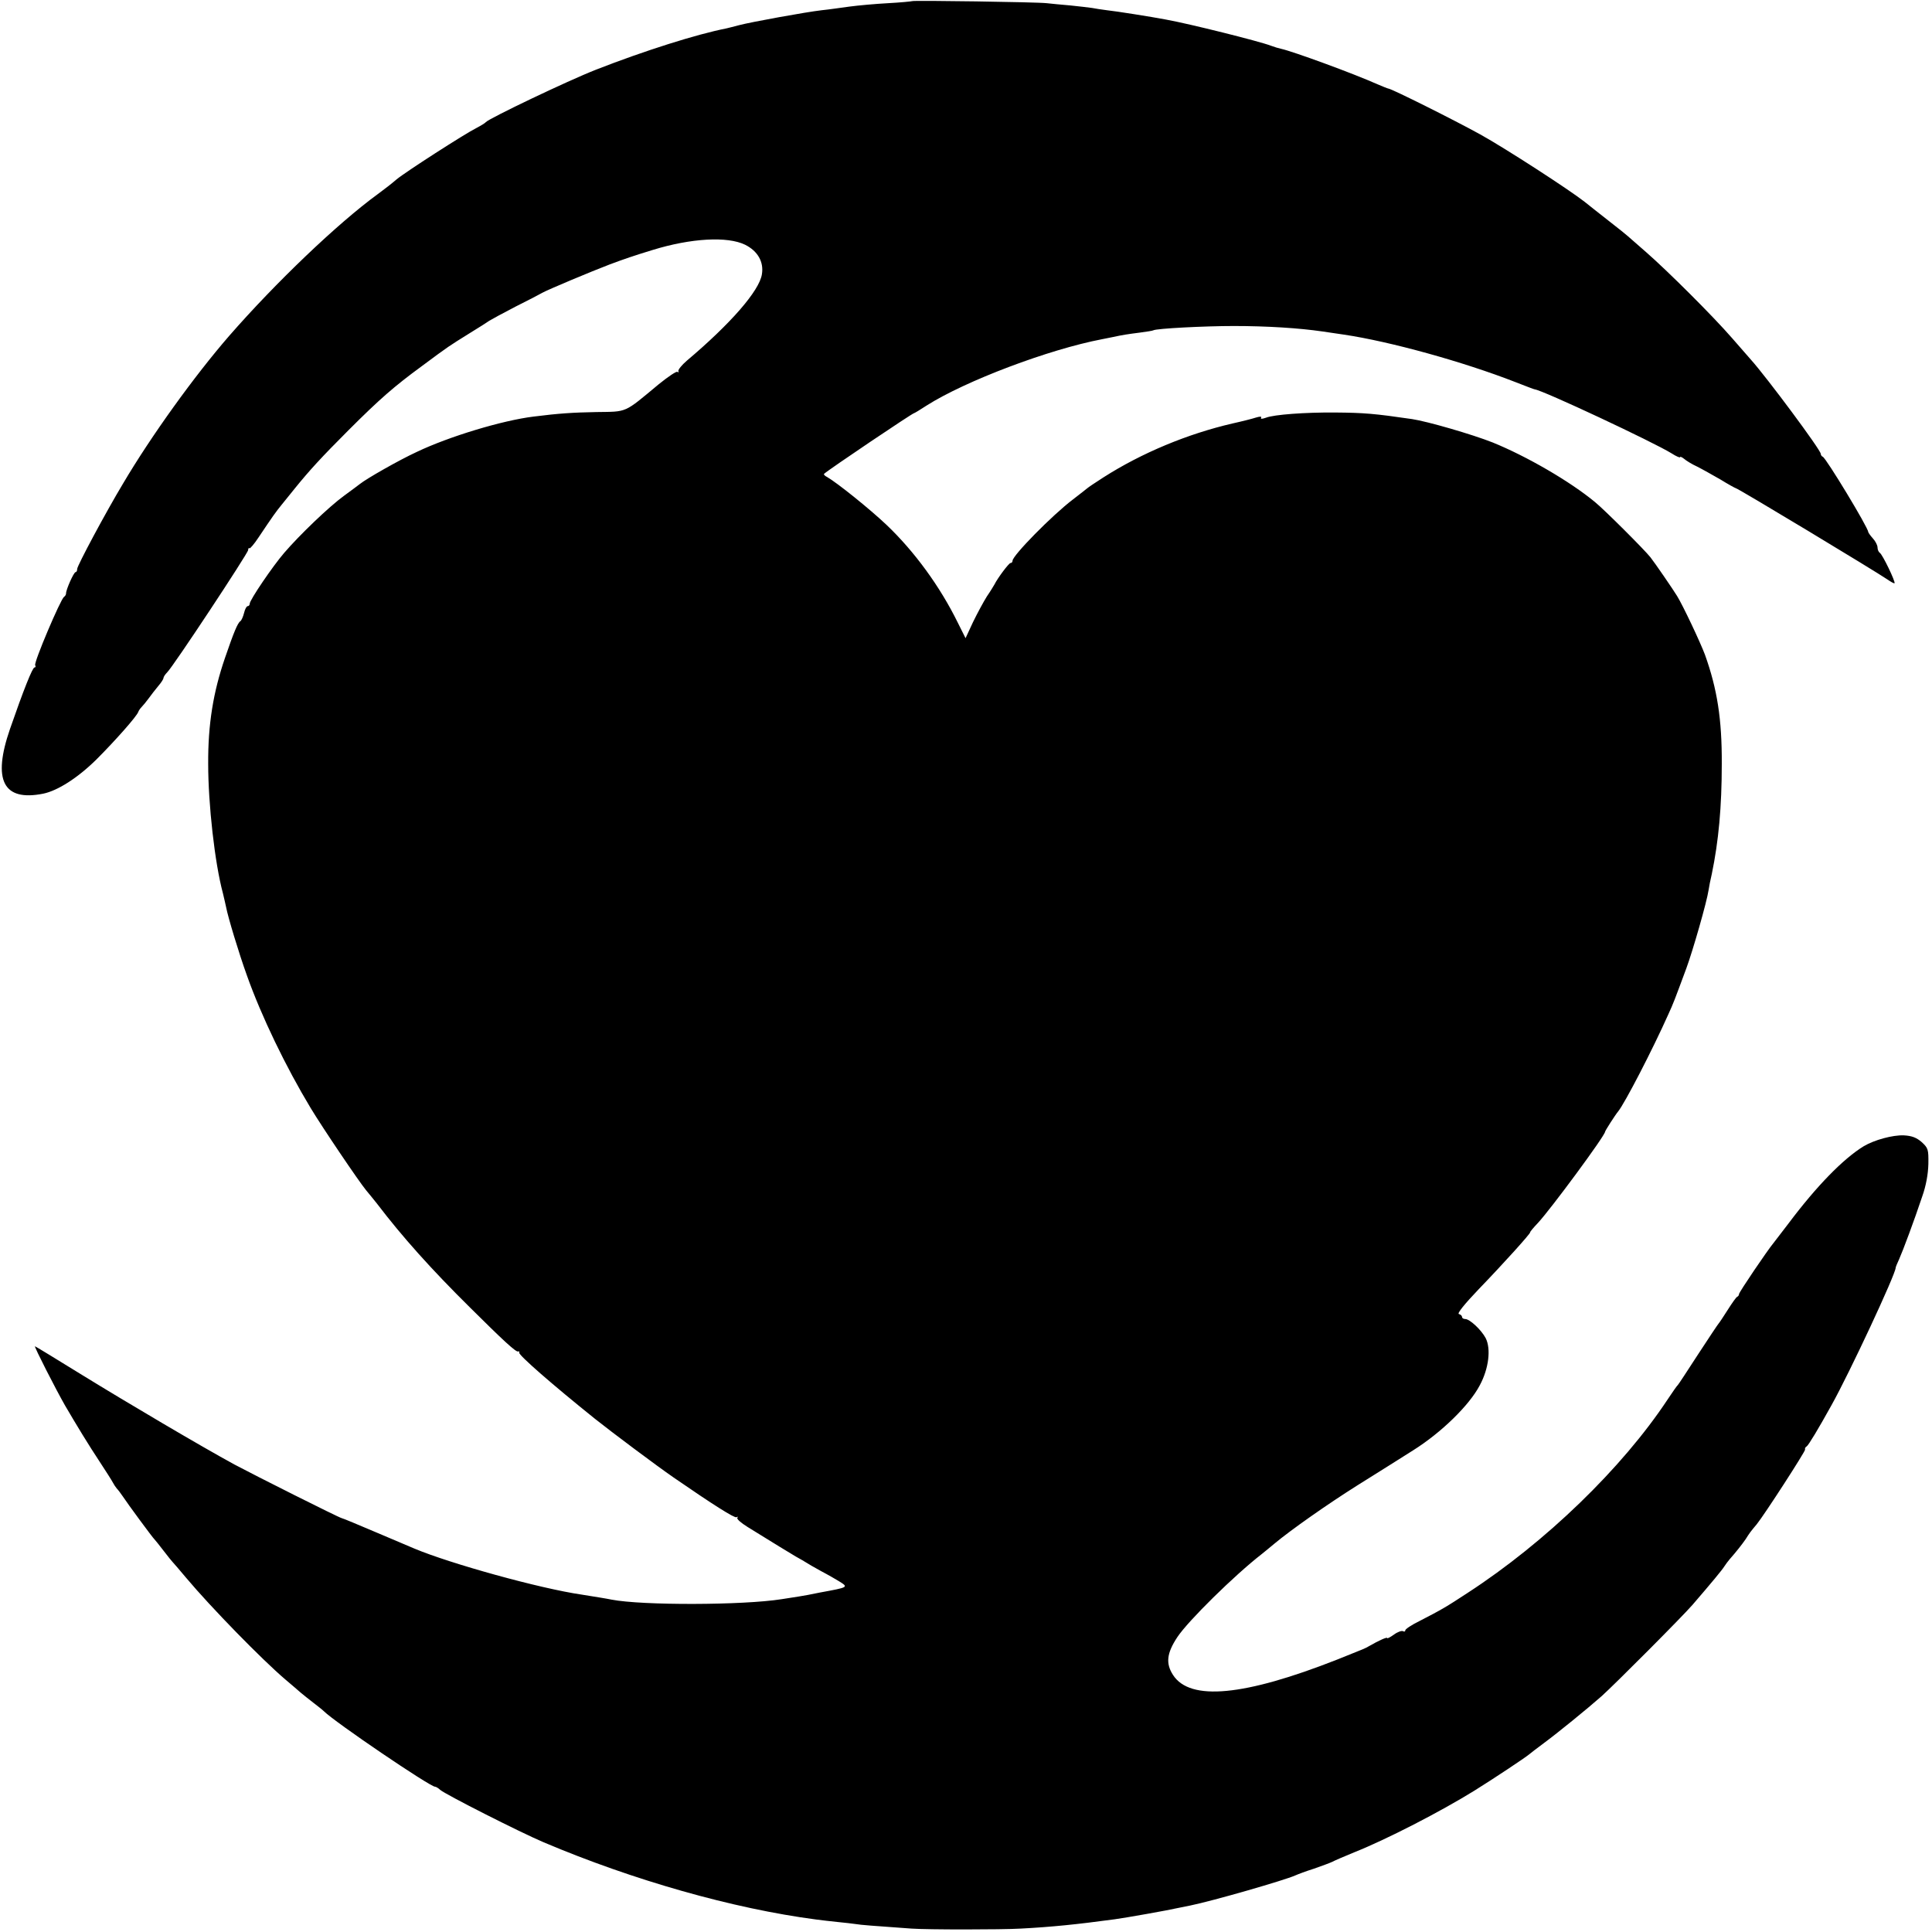
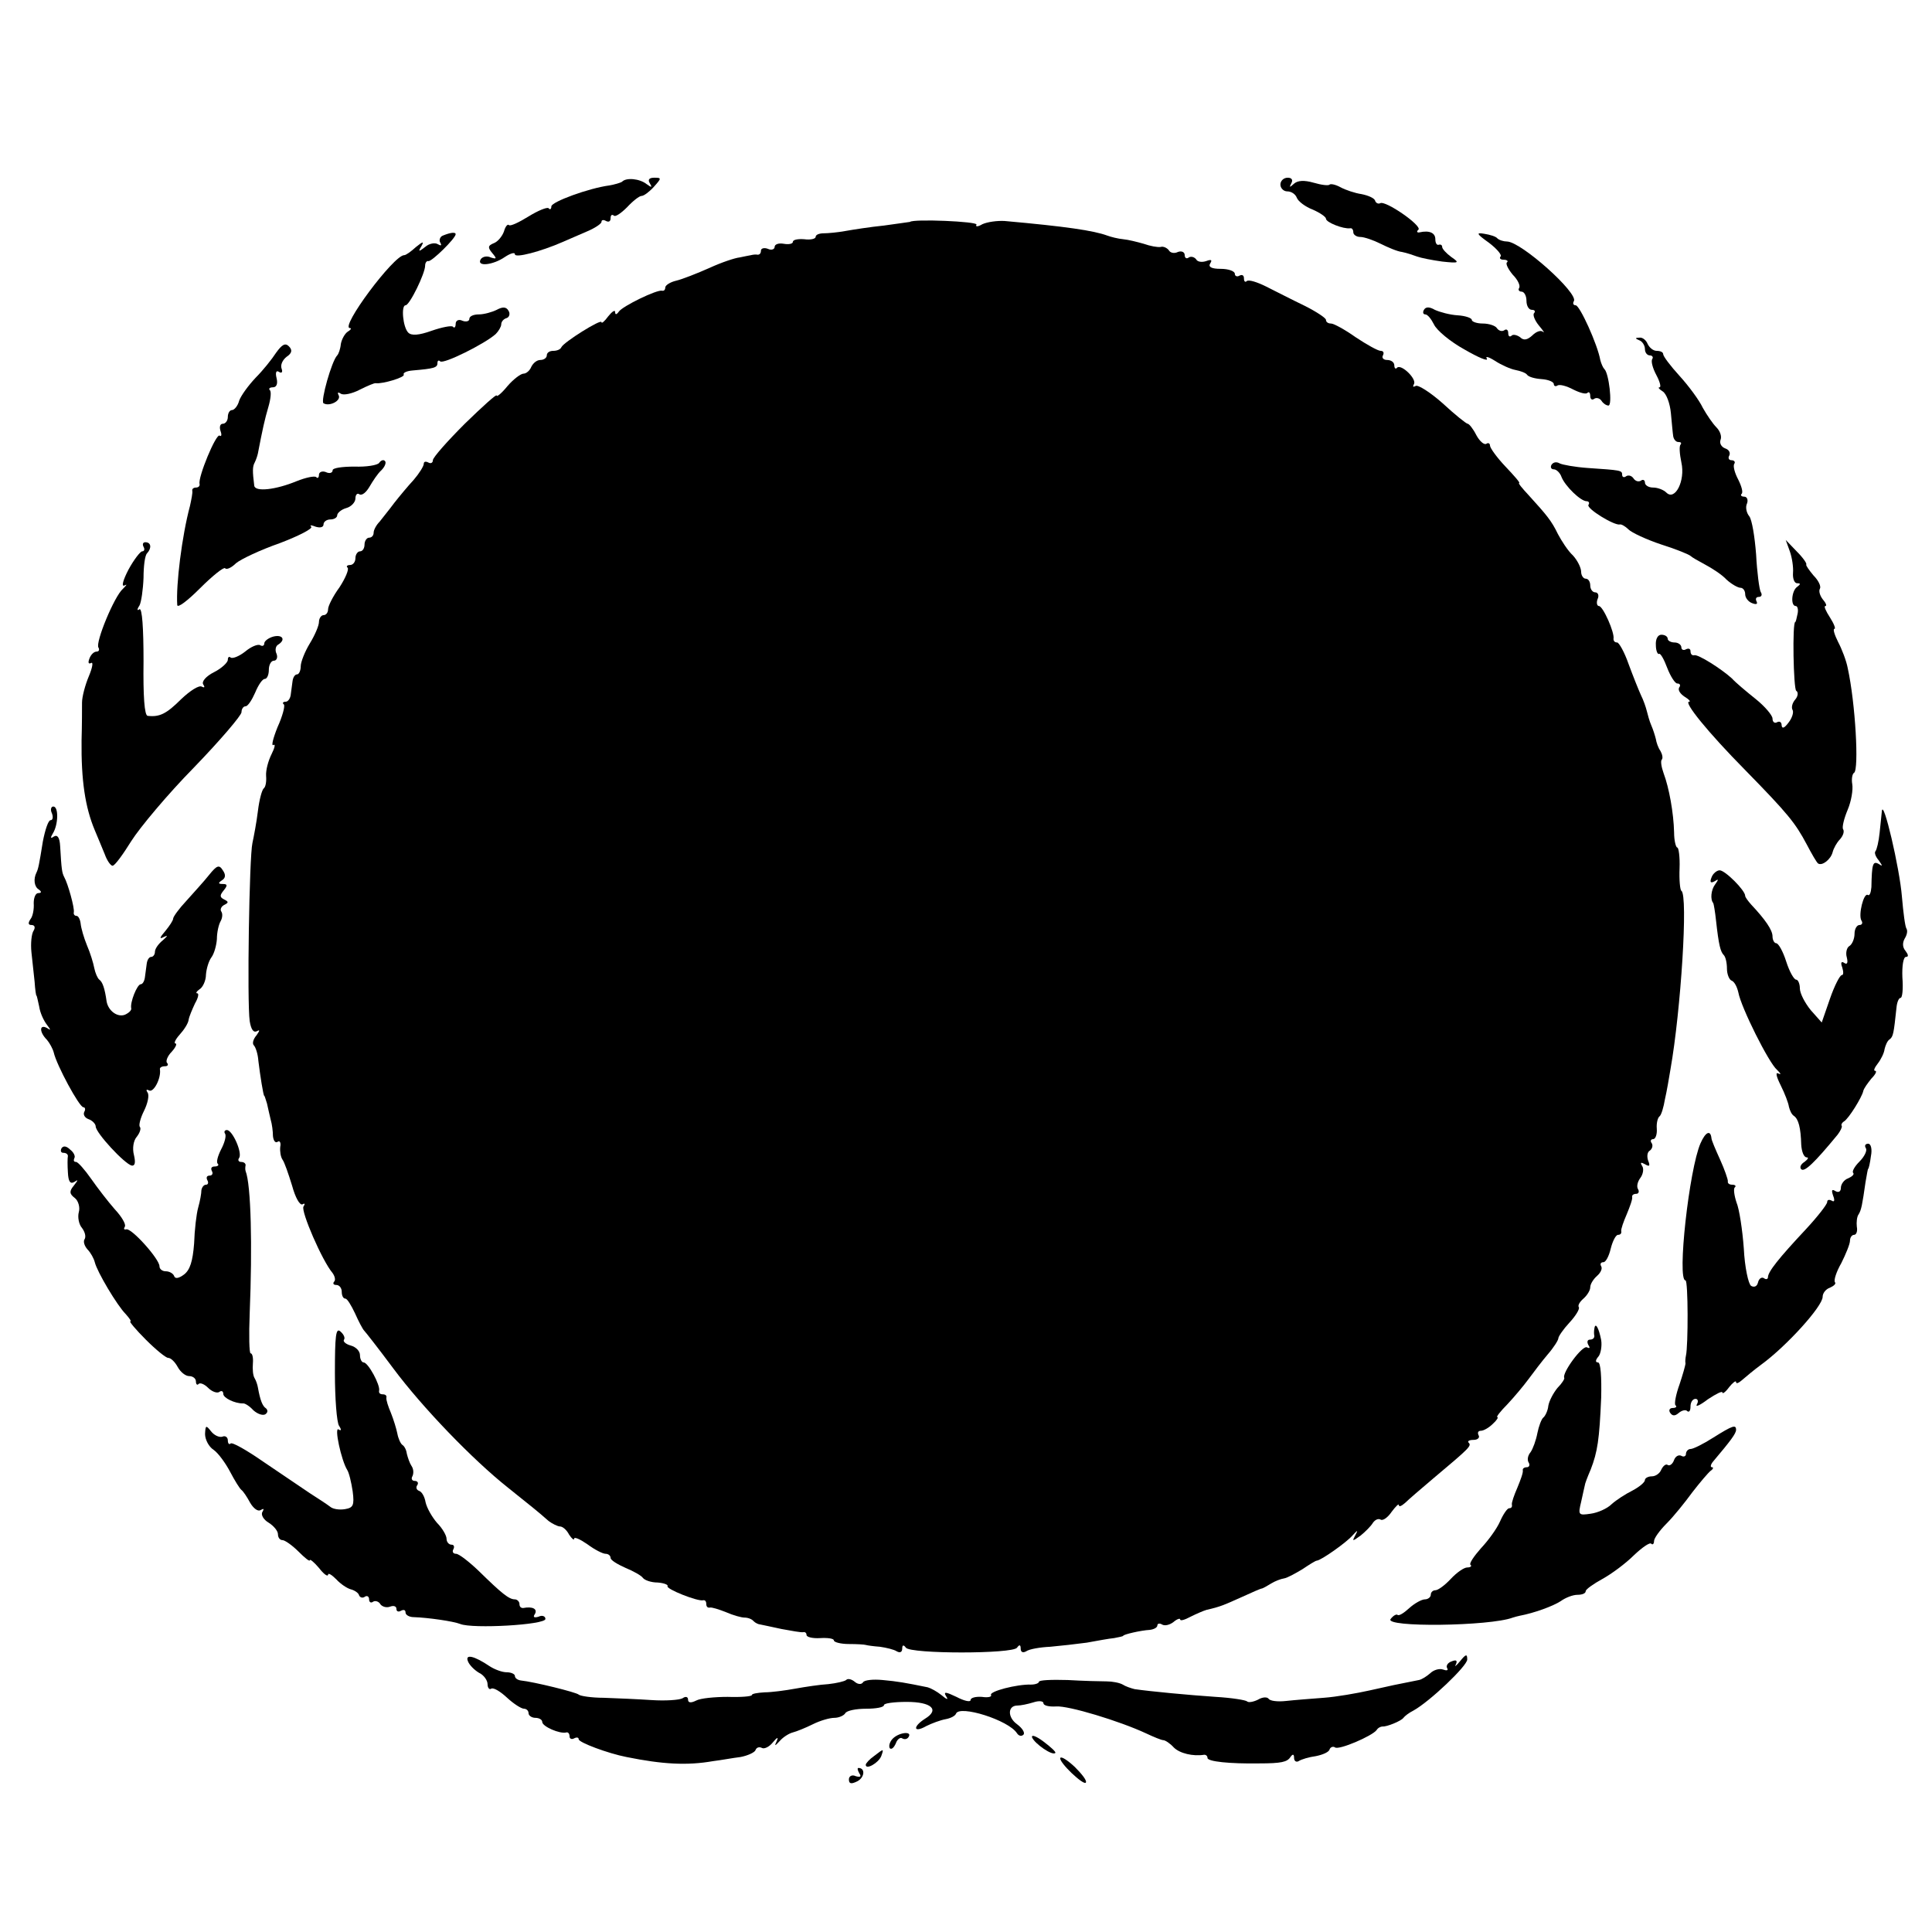
- <svg xmlns="http://www.w3.org/2000/svg" version="1.0" width="851pt" height="851pt" viewBox="0 0 851 851" preserveAspectRatio="xMidYMid meet">
-   <g transform="translate(0,851) scale(0.1,-0.1)" fill="#000000" stroke="none">
-     <path d="M4018 8505 c-2 -1 -49 -6 -106 -9 -56 -3 -133 -10 -170 -15 -37 -5 -92 -13 -122 -16 -70 -8 -312 -52 -365 -66 -22 -6 -47 -12 -55 -14 -132 -26 -360 -98 -575 -182 -125 -49 -472 -215 -485 -231 -3 -4 -21 -15 -40 -25 -54 -27 -316 -196 -353 -227 -23 -20 -56 -45 -83 -65 -177 -129 -451 -391 -655 -625 -152 -175 -343 -440 -467 -650 -77 -128 -202 -362 -202 -376 0 -8 -3 -14 -7 -14 -8 0 -43 -79 -42 -94 0 -5 -4 -12 -9 -15 -15 -10 -134 -290 -127 -301 3 -6 2 -10 -3 -10 -9 0 -49 -101 -108 -271 -78 -226 -30 -320 146 -285 64 13 153 70 235 151 81 81 177 189 184 209 2 6 9 16 15 22 6 6 20 23 31 38 11 15 30 40 42 54 13 15 23 31 23 35 0 5 7 16 16 25 27 26 357 526 357 539 0 7 3 11 6 8 2 -3 21 19 40 48 63 94 75 111 101 143 14 17 40 50 59 73 64 79 117 137 236 256 136 136 201 193 324 283 121 90 118 87 206 142 44 27 85 53 90 57 6 4 57 32 115 62 58 29 112 57 120 62 23 13 216 94 295 124 64 24 108 39 190 64 169 52 329 61 407 23 56 -28 83 -76 74 -130 -11 -73 -139 -219 -331 -381 -22 -19 -38 -39 -37 -45 2 -6 0 -8 -4 -4 -4 4 -41 -21 -83 -55 -154 -128 -136 -120 -274 -122 -106 -2 -166 -6 -277 -20 -138 -17 -373 -88 -515 -156 -78 -36 -220 -117 -250 -141 -5 -4 -37 -28 -70 -52 -66 -48 -196 -173 -263 -251 -51 -59 -152 -208 -152 -224 0 -6 -4 -11 -9 -11 -5 0 -12 -13 -16 -30 -4 -16 -11 -32 -16 -36 -12 -7 -30 -51 -68 -162 -52 -151 -75 -293 -74 -467 0 -177 29 -437 65 -570 5 -22 12 -50 14 -61 8 -43 56 -202 91 -299 64 -181 172 -404 281 -585 53 -88 212 -323 244 -362 13 -15 34 -42 48 -59 112 -147 240 -290 411 -459 145 -144 201 -196 211 -193 5 2 7 -1 5 -5 -3 -11 145 -140 333 -291 74 -59 273 -208 347 -259 174 -120 269 -180 277 -175 6 3 8 3 4 -2 -5 -5 16 -23 45 -41 108 -67 193 -119 212 -130 11 -6 43 -24 70 -41 28 -16 57 -32 65 -36 8 -4 32 -18 54 -31 45 -28 46 -27 -84 -51 -14 -3 -36 -7 -50 -10 -23 -4 -49 -9 -117 -19 -170 -27 -615 -28 -749 -2 -24 5 -75 13 -131 22 -186 27 -581 137 -738 203 -11 5 -85 36 -165 70 -80 34 -149 63 -155 64 -14 3 -384 189 -472 236 -147 80 -474 273 -672 395 -112 69 -205 126 -207 126 -5 0 92 -190 132 -260 52 -89 105 -176 154 -250 27 -41 53 -82 57 -90 4 -8 12 -20 17 -26 6 -6 18 -22 26 -34 23 -35 133 -184 140 -190 3 -3 21 -25 40 -50 19 -25 37 -47 40 -50 3 -3 30 -34 60 -70 110 -131 334 -360 436 -447 27 -23 59 -50 70 -60 12 -10 36 -29 54 -43 18 -14 39 -30 46 -37 49 -49 468 -333 490 -333 4 0 15 -6 23 -14 23 -20 350 -186 456 -231 394 -167 834 -292 1200 -340 22 -3 65 -8 95 -11 30 -3 66 -7 79 -9 22 -4 78 -8 246 -20 71 -5 394 -5 481 0 134 7 244 18 414 41 45 6 232 39 280 50 14 3 36 7 50 10 103 21 418 112 465 133 11 5 48 19 83 30 34 12 70 25 80 30 9 5 53 24 97 42 141 56 380 179 530 272 82 51 222 144 240 159 6 5 34 27 64 49 61 45 195 154 256 208 61 55 355 350 400 402 87 101 130 153 140 169 6 9 16 23 23 31 30 34 55 66 71 89 17 27 22 34 49 66 34 42 215 322 213 329 -2 4 1 11 7 14 8 5 52 78 109 181 79 141 283 578 283 606 0 3 7 20 15 37 17 38 67 172 102 277 17 48 26 99 27 143 1 64 -1 70 -29 96 -23 20 -43 28 -79 30 -49 2 -130 -20 -177 -48 -90 -55 -208 -176 -331 -340 -32 -42 -61 -80 -66 -86 -26 -31 -152 -217 -152 -225 0 -4 -3 -10 -8 -12 -4 -1 -23 -28 -42 -58 -19 -30 -37 -57 -40 -60 -3 -3 -43 -63 -90 -135 -46 -71 -86 -132 -89 -135 -4 -3 -24 -32 -46 -65 -200 -302 -537 -628 -880 -851 -96 -63 -115 -74 -212 -124 -35 -17 -63 -36 -63 -41 0 -6 -5 -7 -10 -4 -6 3 -24 -3 -40 -15 -17 -12 -30 -19 -30 -15 0 5 -35 -10 -80 -36 -17 -10 -15 -9 -140 -59 -409 -161 -648 -184 -723 -68 -33 51 -28 96 19 167 47 71 251 272 372 366 14 11 39 32 56 46 72 60 231 172 366 257 80 50 190 119 245 154 124 78 247 198 293 286 40 74 50 161 26 208 -19 36 -70 84 -90 84 -8 0 -14 4 -14 9 0 5 -6 11 -14 13 -9 2 25 44 87 109 111 115 229 246 227 251 -1 2 14 20 34 41 56 60 296 385 296 402 0 4 44 73 58 90 29 36 150 269 221 428 22 48 26 59 79 202 28 76 90 291 98 345 2 14 8 45 14 70 30 145 44 295 44 485 1 197 -20 330 -74 481 -21 56 -97 217 -123 259 -17 28 -98 146 -117 170 -25 32 -202 209 -245 244 -110 91 -300 201 -450 262 -91 36 -288 93 -355 103 -165 24 -210 28 -340 29 -130 1 -269 -9 -304 -23 -17 -6 -25 -6 -21 0 3 6 -5 6 -22 1 -15 -5 -62 -17 -103 -26 -199 -46 -401 -130 -570 -238 -36 -23 -67 -44 -70 -47 -3 -3 -32 -25 -64 -50 -91 -69 -266 -247 -266 -270 0 -6 -4 -10 -9 -10 -7 0 -56 -65 -71 -95 -3 -5 -17 -29 -33 -52 -15 -24 -42 -74 -61 -113 l-33 -71 -34 68 c-78 159 -191 314 -314 431 -75 71 -217 185 -262 211 -10 5 -16 11 -13 14 22 20 389 267 396 267 2 0 27 15 56 34 170 108 537 247 773 292 11 2 31 6 45 9 46 10 66 13 121 20 30 4 56 8 59 10 13 8 224 19 355 19 146 0 287 -9 390 -24 33 -5 76 -11 95 -14 203 -30 527 -120 755 -209 44 -17 82 -32 85 -32 36 -4 522 -232 603 -282 20 -13 37 -20 37 -17 0 4 8 1 18 -7 9 -8 35 -24 57 -34 22 -11 68 -37 103 -57 34 -21 65 -38 67 -38 9 0 617 -367 668 -402 16 -11 30 -19 32 -17 5 6 -53 127 -65 134 -5 3 -10 14 -10 24 0 9 -9 27 -20 39 -11 12 -20 25 -21 29 0 19 -186 326 -200 331 -5 2 -9 8 -9 13 0 17 -238 337 -307 414 -10 11 -47 54 -83 95 -86 99 -287 299 -380 380 -41 36 -77 67 -80 70 -3 3 -41 34 -85 68 -44 34 -91 72 -105 83 -66 52 -348 235 -460 297 -112 62 -392 202 -405 202 -3 0 -24 9 -48 19 -105 47 -373 145 -424 156 -10 2 -30 8 -46 14 -49 19 -361 97 -462 115 -63 12 -221 37 -260 41 -22 3 -51 7 -65 10 -14 2 -56 7 -95 11 -38 3 -86 8 -105 10 -42 5 -587 13 -592 9z" />
+ <svg xmlns="http://www.w3.org/2000/svg" version="1.0" width="424pt" height="424pt" viewBox="0 0 424 424" preserveAspectRatio="xMidYMid meet">
+   <g transform="translate(0,424) scale(0.1,-0.1)" fill="#000000" stroke="none">
+     <path d="M1365 3841 c-3 -2 -16 -6 -28 -8 -45 -6 -127 -36 -127 -46 0 -6 -3 -8 -6 -4 -3 3 -23 -5 -44 -18 -21 -13 -40 -22 -43 -19 -3 3 -8 -3 -11 -14 -4 -11 -14 -23 -23 -26 -12 -5 -13 -9 -3 -21 11 -13 10 -14 -3 -10 -8 4 -18 2 -22 -4 -10 -17 27 -13 53 5 12 8 22 11 22 6 0 -9 57 6 105 27 11 5 35 15 53 23 17 7 32 17 32 21 0 5 5 5 10 2 6 -3 10 -1 10 6 0 7 3 9 7 6 3 -4 16 5 29 18 13 14 27 25 32 25 5 0 17 9 27 20 17 19 17 20 1 20 -11 0 -15 -4 -10 -12 6 -10 4 -10 -7 -2 -15 12 -45 15 -54 5z" />
+     <path d="M2810 3835 c0 -8 7 -15 15 -15 9 0 18 -6 21 -14 3 -8 19 -20 35 -26 16 -7 29 -16 29 -20 0 -8 38 -23 53 -21 4 1 7 -3 7 -9 0 -5 7 -10 15 -10 9 0 29 -7 45 -15 16 -8 37 -17 47 -18 10 -2 25 -7 33 -10 8 -3 33 -8 55 -11 37 -4 39 -3 20 10 -11 8 -20 18 -20 22 0 4 -3 6 -7 5 -5 -2 -8 4 -8 12 0 14 -13 20 -35 15 -5 -1 -7 2 -2 6 8 9 -73 65 -84 58 -4 -2 -9 0 -11 5 -1 6 -15 12 -30 15 -14 2 -35 9 -46 15 -11 6 -21 8 -24 6 -2 -3 -18 -1 -35 4 -21 6 -35 5 -43 -2 -10 -9 -11 -9 -6 1 4 7 1 12 -8 12 -9 0 -16 -7 -16 -15z" />
+     <path d="M1997 3753 c-1 0 -27 -4 -57 -8 -30 -3 -68 -9 -85 -12 -16 -3 -38 -5 -47 -5 -10 0 -18 -3 -18 -8 0 -4 -11 -7 -25 -5 -14 1 -25 -1 -25 -6 0 -4 -9 -6 -20 -4 -11 2 -20 -1 -20 -7 0 -5 -7 -8 -15 -4 -8 3 -15 1 -15 -4 0 -6 -3 -9 -7 -9 -5 1 -11 0 -15 -1 -5 -1 -16 -3 -25 -5 -10 -1 -40 -11 -66 -23 -27 -12 -60 -25 -73 -28 -13 -3 -24 -10 -24 -15 0 -5 -3 -8 -7 -7 -11 3 -87 -34 -95 -46 -5 -7 -8 -7 -8 -1 0 6 -7 1 -15 -9 -8 -11 -15 -17 -15 -13 0 8 -83 -44 -88 -55 -2 -5 -10 -8 -18 -8 -8 0 -14 -4 -14 -10 0 -5 -6 -10 -14 -10 -8 0 -16 -7 -20 -15 -3 -8 -11 -15 -17 -15 -6 0 -22 -12 -35 -27 -13 -16 -24 -25 -24 -21 0 4 -31 -24 -70 -62 -38 -38 -70 -74 -70 -80 0 -6 -5 -8 -10 -5 -6 3 -10 2 -10 -3 0 -5 -10 -21 -22 -35 -13 -14 -32 -37 -43 -51 -11 -15 -26 -33 -32 -41 -7 -7 -13 -18 -13 -24 0 -6 -4 -11 -10 -11 -5 0 -10 -7 -10 -15 0 -8 -4 -15 -10 -15 -5 0 -10 -7 -10 -15 0 -8 -5 -15 -12 -15 -6 0 -9 -3 -5 -6 3 -4 -5 -23 -18 -43 -14 -19 -25 -41 -25 -48 0 -7 -4 -13 -10 -13 -5 0 -10 -7 -10 -15 0 -8 -9 -29 -20 -47 -11 -18 -20 -41 -20 -50 0 -10 -4 -18 -8 -18 -5 0 -9 -7 -10 -15 -1 -8 -3 -22 -4 -30 -1 -8 -6 -15 -11 -15 -6 0 -8 -3 -4 -6 3 -3 -3 -26 -14 -50 -10 -25 -14 -42 -9 -39 5 3 3 -6 -4 -20 -7 -14 -13 -35 -12 -48 1 -12 -1 -24 -5 -27 -4 -3 -10 -25 -13 -50 -3 -25 -9 -56 -12 -70 -7 -30 -12 -349 -6 -391 3 -18 8 -26 16 -22 7 4 6 1 -1 -9 -7 -8 -10 -18 -6 -22 4 -4 9 -19 10 -34 4 -33 11 -77 13 -77 1 0 3 -8 6 -17 2 -10 6 -26 8 -35 3 -10 5 -26 5 -36 1 -10 5 -16 10 -13 5 4 8 -2 6 -11 -1 -10 1 -22 5 -28 4 -5 13 -31 21 -57 7 -26 17 -44 23 -41 5 3 6 1 2 -5 -6 -10 41 -119 64 -146 5 -7 7 -16 3 -19 -3 -4 -1 -7 5 -7 7 0 12 -7 12 -15 0 -8 3 -15 8 -15 4 0 13 -15 21 -32 8 -18 17 -35 20 -38 3 -3 32 -40 64 -83 64 -86 175 -201 252 -262 51 -41 63 -50 89 -73 8 -6 20 -12 25 -12 6 0 15 -8 20 -18 6 -9 11 -13 11 -9 0 5 13 -1 29 -12 16 -12 34 -21 40 -21 6 0 11 -4 11 -9 0 -5 15 -14 33 -22 17 -7 35 -17 38 -22 4 -5 18 -10 32 -10 14 -1 24 -5 22 -8 -4 -6 66 -34 78 -31 4 1 7 -2 7 -8 0 -6 3 -9 8 -8 4 1 20 -4 35 -10 16 -7 34 -12 41 -12 7 0 16 -3 20 -8 4 -4 11 -7 14 -7 4 -1 25 -5 47 -10 22 -4 43 -8 48 -7 4 1 7 -2 7 -6 0 -5 14 -8 30 -7 17 1 30 -1 30 -5 0 -4 15 -8 33 -8 17 0 34 -1 37 -2 3 -1 17 -3 31 -4 14 -2 31 -6 37 -10 7 -4 12 -2 12 6 0 8 3 9 8 2 10 -14 235 -14 244 0 5 7 8 7 8 -2 0 -8 5 -10 12 -6 7 5 31 9 53 10 22 2 58 6 80 9 22 4 49 9 60 10 11 2 20 4 20 5 0 3 39 12 58 13 9 1 17 5 17 10 0 4 5 5 10 2 6 -4 17 -1 25 5 8 7 15 9 15 6 0 -4 10 -1 23 6 12 6 28 13 35 15 31 7 39 11 77 28 22 10 42 19 45 19 3 1 12 6 20 11 8 5 21 10 28 11 7 1 25 11 40 20 15 10 29 19 32 19 10 1 65 40 78 55 12 13 13 13 6 0 -7 -13 -6 -13 12 0 10 8 23 21 27 28 5 7 12 10 17 7 5 -3 16 5 24 17 9 12 16 19 16 15 0 -5 6 -2 14 5 7 7 35 31 61 53 81 68 85 72 78 79 -3 3 1 6 11 6 9 0 14 5 11 10 -3 6 -1 10 5 10 6 0 18 7 26 15 9 8 13 15 10 15 -3 0 7 13 22 28 15 16 36 41 47 56 11 15 30 40 42 54 13 15 23 31 23 35 0 4 11 20 24 34 14 15 23 30 21 34 -3 4 2 12 10 19 8 7 15 18 15 25 0 7 7 18 15 25 8 7 12 16 9 21 -3 5 -1 9 5 9 5 0 12 13 16 30 4 16 11 30 16 30 5 0 8 3 7 8 -1 4 5 21 12 37 7 17 13 33 12 38 -1 4 3 7 9 7 5 0 7 5 4 10 -4 6 -1 17 5 25 6 8 8 20 4 26 -5 8 -3 9 6 4 10 -6 12 -4 7 8 -3 9 -2 19 4 22 5 4 7 11 4 16 -4 5 -2 9 3 9 5 0 9 10 8 23 -1 12 2 24 6 27 4 3 9 20 12 38 4 17 9 47 12 65 23 130 39 383 24 392 -3 2 -5 24 -4 49 1 25 -2 46 -5 46 -3 0 -7 15 -7 33 -1 43 -11 98 -23 130 -5 14 -7 27 -4 30 3 3 1 12 -3 19 -5 7 -9 19 -10 26 -2 8 -6 21 -10 30 -4 9 -8 24 -10 32 -2 8 -7 23 -13 35 -5 11 -17 41 -27 68 -9 26 -21 47 -25 47 -5 0 -8 3 -8 8 3 13 -23 72 -32 72 -4 0 -6 7 -3 15 4 8 1 15 -5 15 -6 0 -11 7 -11 15 0 8 -4 15 -10 15 -5 0 -10 7 -10 15 0 9 -8 25 -18 36 -11 10 -25 32 -33 47 -14 29 -24 41 -64 85 -14 15 -24 27 -21 27 3 0 -11 16 -30 36 -19 20 -34 41 -34 46 0 5 -4 7 -8 4 -5 -3 -15 6 -22 19 -7 14 -16 25 -19 25 -3 0 -28 20 -55 45 -27 24 -54 41 -59 38 -6 -3 -7 -2 -4 4 7 11 -28 45 -37 36 -3 -4 -6 -1 -6 5 0 7 -7 12 -16 12 -8 0 -12 5 -9 10 3 6 1 10 -5 10 -6 0 -31 14 -55 30 -24 17 -48 30 -54 30 -6 0 -11 3 -11 8 0 4 -21 18 -47 31 -27 13 -64 32 -84 42 -20 10 -39 16 -43 12 -3 -3 -6 -1 -6 6 0 7 -4 9 -10 6 -5 -3 -10 -1 -10 4 0 6 -14 11 -31 11 -20 0 -28 4 -23 12 5 8 2 9 -9 5 -9 -3 -19 -2 -22 4 -4 5 -11 7 -16 4 -5 -4 -9 -1 -9 5 0 7 -7 10 -15 7 -8 -4 -17 -2 -20 4 -4 5 -12 9 -18 7 -7 -1 -23 2 -37 7 -14 4 -34 9 -45 10 -11 1 -27 5 -35 8 -30 11 -91 20 -225 32 -16 1 -38 -2 -49 -7 -10 -6 -16 -6 -13 -1 4 7 -139 13 -146 6z" />
+     <path d="M972 3723 c-6 -2 -9 -10 -6 -15 4 -7 2 -8 -5 -4 -6 4 -19 2 -28 -6 -14 -11 -16 -11 -8 2 6 11 3 10 -12 -2 -11 -10 -22 -18 -26 -18 -23 0 -142 -160 -119 -160 4 0 2 -4 -5 -8 -6 -4 -13 -16 -15 -27 -1 -11 -5 -22 -8 -25 -12 -12 -37 -101 -30 -105 13 -8 40 6 33 18 -3 6 -1 7 5 3 6 -4 25 0 42 9 16 8 32 15 35 14 14 -2 65 13 61 19 -2 4 7 8 20 9 46 4 54 6 54 16 0 6 3 7 6 4 7 -7 99 39 122 60 6 6 12 16 12 21 0 6 5 12 12 14 6 2 8 10 4 16 -5 9 -13 9 -26 2 -10 -5 -28 -10 -39 -10 -12 0 -21 -4 -21 -10 0 -5 -7 -7 -15 -4 -8 4 -15 1 -15 -7 0 -7 -3 -10 -6 -6 -3 3 -24 -1 -47 -9 -28 -10 -44 -11 -51 -4 -12 12 -16 60 -6 60 9 0 43 70 43 87 0 7 4 11 7 10 7 -2 60 50 60 59 0 5 -11 4 -28 -3z" />
+     <path d="M3268 3707 c17 -13 29 -27 25 -30 -3 -4 0 -7 7 -7 7 0 11 -3 7 -6 -3 -3 3 -15 13 -27 11 -11 17 -24 14 -29 -3 -4 0 -8 5 -8 6 0 11 -9 11 -20 0 -11 5 -20 12 -20 6 0 8 -3 5 -7 -4 -3 1 -16 10 -27 10 -12 14 -18 9 -14 -5 4 -15 0 -23 -8 -11 -10 -19 -12 -27 -4 -7 5 -16 7 -19 3 -4 -3 -7 -1 -7 6 0 7 -4 10 -9 6 -5 -3 -12 -1 -16 5 -3 5 -17 10 -31 10 -13 0 -24 4 -24 8 0 4 -14 9 -31 10 -17 1 -39 7 -50 12 -12 7 -20 7 -24 0 -3 -5 -2 -10 3 -10 5 0 13 -10 19 -22 6 -13 36 -38 67 -55 31 -18 53 -27 49 -20 -4 6 4 4 18 -5 14 -9 34 -18 45 -20 10 -2 22 -6 25 -10 3 -5 17 -9 32 -10 15 -1 27 -6 27 -11 0 -4 4 -6 8 -3 5 3 20 -1 35 -9 14 -7 28 -11 31 -7 3 3 6 0 6 -7 0 -7 4 -10 9 -6 5 3 12 1 16 -5 3 -5 10 -10 15 -10 9 0 1 71 -9 80 -3 3 -7 12 -9 20 -6 34 -45 120 -54 120 -5 0 -7 4 -4 9 11 17 -116 131 -147 131 -7 0 -17 3 -21 7 -3 4 -16 8 -29 10 -18 3 -17 0 11 -20z" />
+     <path d="M3598 3493 c6 -2 12 -11 12 -19 0 -8 5 -14 11 -14 5 0 8 -4 5 -8 -3 -5 1 -20 9 -35 8 -15 11 -27 7 -27 -4 0 -1 -4 7 -9 8 -5 16 -26 18 -48 2 -21 4 -44 5 -50 1 -7 6 -13 11 -13 6 0 8 -2 5 -6 -3 -3 -2 -20 2 -39 9 -40 -14 -85 -33 -66 -6 6 -19 11 -29 11 -10 0 -18 5 -18 11 0 5 -4 8 -9 4 -5 -3 -12 -1 -16 5 -4 6 -11 8 -16 5 -5 -4 -9 -2 -9 3 0 10 -3 10 -76 15 -28 2 -55 7 -61 10 -7 4 -14 3 -18 -3 -3 -5 -1 -10 5 -10 6 0 14 -8 17 -17 8 -20 42 -53 55 -53 5 0 7 -4 4 -8 -5 -8 57 -46 69 -43 3 1 12 -4 19 -11 7 -7 39 -22 72 -33 32 -10 61 -22 64 -25 3 -3 17 -11 32 -19 15 -8 37 -22 47 -33 11 -10 25 -18 31 -18 5 0 10 -6 10 -14 0 -8 7 -17 16 -20 8 -3 12 -2 9 4 -3 6 -1 10 5 10 6 0 8 5 4 11 -3 6 -8 43 -10 82 -3 39 -9 76 -15 84 -6 7 -9 20 -5 28 3 8 0 15 -6 15 -6 0 -9 3 -6 6 4 3 0 17 -7 31 -8 15 -12 30 -9 35 3 4 0 8 -6 8 -6 0 -8 5 -5 10 3 6 0 13 -9 16 -8 3 -13 11 -10 19 3 7 -1 19 -9 27 -8 8 -21 27 -30 43 -8 17 -31 48 -51 70 -20 22 -36 43 -36 48 0 4 -6 7 -14 7 -8 0 -16 7 -20 15 -3 8 -11 15 -18 14 -10 0 -10 -2 0 -6z" />
+     <path d="M606 3466 c-9 -14 -29 -39 -45 -55 -16 -17 -32 -39 -36 -50 -3 -12 -11 -21 -16 -21 -5 0 -9 -7 -9 -15 0 -8 -5 -15 -11 -15 -6 0 -8 -7 -5 -16 3 -8 2 -13 -2 -10 -8 5 -48 -92 -44 -106 1 -5 -3 -8 -8 -8 -5 0 -9 -3 -8 -7 1 -5 -2 -19 -5 -33 -18 -67 -31 -174 -28 -218 1 -7 23 10 50 37 27 27 52 47 55 44 3 -4 14 1 24 11 11 9 53 29 96 44 42 16 73 32 69 36 -4 4 0 4 10 0 10 -3 17 -1 17 5 0 6 7 11 15 11 8 0 15 4 15 9 0 5 9 13 20 16 11 3 20 13 20 21 0 8 4 13 9 9 6 -3 15 5 22 17 7 12 18 29 26 36 8 8 11 17 8 20 -3 4 -9 2 -13 -4 -4 -5 -28 -9 -54 -8 -27 0 -48 -3 -48 -8 0 -6 -7 -8 -15 -4 -8 3 -15 0 -15 -6 0 -6 -3 -9 -6 -5 -4 3 -23 -1 -43 -9 -46 -19 -91 -24 -93 -10 -4 32 -4 42 1 51 3 6 6 15 7 20 10 52 15 75 23 102 5 17 7 34 3 37 -3 3 0 6 7 6 8 0 11 8 8 20 -3 12 -1 18 5 14 6 -4 9 -1 6 7 -3 8 2 19 11 26 12 8 13 15 5 23 -8 8 -15 4 -28 -14z" />
+     <path d="M315 3040 c3 -5 2 -10 -3 -10 -4 0 -18 -18 -30 -40 -12 -23 -16 -38 -9 -35 7 4 5 1 -3 -7 -19 -16 -61 -118 -54 -129 3 -5 1 -9 -4 -9 -6 0 -13 -7 -16 -16 -3 -8 -2 -12 4 -9 5 3 3 -10 -5 -29 -8 -19 -15 -45 -15 -58 0 -13 0 -50 -1 -83 -1 -88 8 -147 29 -197 7 -16 16 -39 22 -53 5 -14 13 -25 17 -25 5 0 23 25 41 54 19 30 80 103 138 162 57 59 104 114 104 121 0 7 4 13 9 13 5 0 14 14 21 30 7 17 16 30 21 30 5 0 9 9 9 20 0 11 5 20 11 20 6 0 9 7 6 15 -4 8 -2 17 3 20 18 11 10 23 -10 18 -11 -3 -20 -10 -20 -15 0 -5 -4 -7 -9 -4 -5 3 -20 -3 -33 -14 -14 -11 -28 -16 -32 -13 -3 3 -6 1 -6 -5 0 -6 -14 -19 -30 -27 -18 -9 -28 -21 -24 -27 4 -6 3 -8 -3 -5 -6 4 -26 -9 -45 -27 -33 -33 -48 -40 -74 -37 -7 1 -10 43 -9 120 0 73 -3 117 -9 114 -5 -4 -6 -1 0 8 4 7 8 35 9 61 0 25 3 50 8 54 10 11 9 24 -4 24 -5 0 -7 -4 -4 -10z" />
+     <path d="M3928 3030 c5 -14 8 -35 7 -47 -1 -13 3 -23 9 -23 8 0 8 -2 0 -8 -12 -8 -15 -42 -3 -42 4 0 6 -8 4 -17 -2 -10 -4 -18 -5 -18 -7 0 -4 -147 2 -151 5 -3 4 -12 -2 -19 -7 -8 -9 -18 -6 -23 3 -5 -1 -18 -9 -28 -9 -12 -14 -14 -15 -6 0 7 -4 10 -10 7 -5 -3 -10 0 -10 8 0 7 -17 27 -37 43 -20 16 -44 36 -52 45 -23 21 -75 54 -83 51 -5 -1 -8 3 -8 9 0 5 -4 7 -10 4 -5 -3 -10 -1 -10 4 0 6 -7 11 -15 11 -8 0 -15 4 -15 8 0 5 -6 9 -14 9 -8 0 -13 -10 -12 -23 0 -12 4 -21 7 -19 3 2 11 -12 18 -31 7 -18 17 -34 22 -34 6 0 8 -4 4 -9 -3 -6 3 -14 12 -20 10 -6 14 -11 10 -11 -13 0 41 -67 123 -150 94 -96 110 -116 135 -163 11 -21 22 -40 25 -42 9 -6 28 9 32 25 2 8 9 21 16 28 7 8 10 17 7 22 -3 4 2 24 10 43 8 19 12 44 10 56 -2 11 0 23 4 25 11 7 3 153 -14 230 -3 16 -13 42 -21 57 -8 16 -12 29 -8 29 3 0 -1 11 -10 25 -9 14 -14 25 -10 25 4 0 1 7 -6 15 -6 8 -9 18 -6 23 3 5 -3 18 -14 29 -10 12 -17 22 -16 24 2 2 -7 15 -21 29 l-24 25 9 -25z" />
+     <path d="M114 2455 c3 -8 2 -15 -3 -15 -5 0 -12 -21 -17 -47 -8 -50 -10 -60 -14 -68 -7 -14 -5 -31 5 -37 7 -5 6 -8 -1 -8 -6 0 -10 -10 -10 -22 1 -13 -2 -29 -7 -35 -6 -9 -5 -13 2 -13 7 0 9 -5 5 -12 -5 -7 -7 -29 -5 -48 2 -19 5 -48 7 -65 1 -16 3 -30 4 -30 1 0 3 -11 6 -24 2 -14 10 -31 17 -40 9 -12 9 -13 0 -7 -17 9 -17 -9 0 -26 6 -7 13 -20 15 -28 6 -27 56 -120 65 -120 4 0 5 -5 2 -10 -3 -6 1 -13 9 -16 9 -3 16 -11 16 -16 0 -14 63 -82 79 -86 7 -1 9 6 5 23 -4 15 -1 32 6 40 7 9 10 18 7 22 -3 3 1 19 9 35 8 16 12 34 8 40 -4 6 -3 8 3 5 10 -6 27 27 24 46 -1 4 4 7 11 7 6 0 8 3 5 7 -4 3 0 15 10 25 9 10 12 18 8 18 -4 0 0 9 9 19 10 11 19 25 20 33 1 7 8 23 14 36 7 12 9 22 5 22 -4 0 -2 4 5 9 7 4 14 19 14 32 1 13 6 30 12 38 6 8 11 26 12 40 0 15 4 32 8 39 4 7 5 16 2 21 -4 5 0 12 6 15 10 5 10 7 0 12 -10 5 -10 9 -1 20 9 11 8 14 -2 14 -10 0 -11 2 -2 8 8 5 9 12 2 22 -8 13 -13 11 -30 -10 -11 -14 -34 -39 -50 -57 -16 -17 -29 -35 -29 -39 0 -4 -8 -16 -17 -27 -13 -15 -14 -19 -3 -13 9 4 8 2 -2 -7 -10 -8 -18 -19 -18 -26 0 -6 -4 -11 -8 -11 -5 0 -9 -7 -10 -15 -1 -8 -3 -22 -4 -30 -1 -8 -5 -15 -9 -15 -8 0 -24 -40 -21 -53 1 -4 -5 -10 -14 -14 -16 -6 -36 8 -40 29 -4 29 -9 43 -16 48 -4 3 -9 15 -11 25 -2 11 -9 34 -16 50 -7 17 -13 38 -14 48 -1 9 -5 17 -9 17 -4 0 -7 3 -6 8 2 9 -13 63 -21 77 -5 10 -6 16 -9 68 -1 19 -6 26 -14 21 -7 -5 -8 -3 -2 7 12 19 13 59 1 59 -5 0 -7 -7 -3 -15z" />
+     <path d="M4130 2460 c-1 -8 -3 -30 -5 -48 -2 -19 -6 -36 -9 -40 -3 -3 0 -12 7 -20 9 -13 9 -14 0 -8 -13 7 -15 0 -16 -51 -1 -12 -4 -20 -8 -17 -9 5 -21 -44 -14 -56 4 -6 1 -10 -4 -10 -6 0 -11 -9 -11 -19 0 -11 -5 -23 -11 -27 -6 -3 -9 -15 -6 -25 3 -12 1 -17 -6 -12 -6 4 -8 0 -4 -10 3 -10 3 -17 -1 -17 -4 0 -16 -23 -26 -52 l-18 -52 -24 27 c-13 16 -24 37 -24 48 0 10 -4 19 -8 19 -5 0 -15 18 -22 40 -7 22 -17 40 -22 40 -4 0 -8 7 -8 15 0 14 -16 37 -47 70 -7 8 -13 16 -13 19 0 12 -44 56 -56 56 -6 0 -15 -7 -18 -16 -4 -10 -2 -13 7 -8 9 6 9 4 1 -7 -9 -12 -11 -33 -4 -41 1 -2 4 -19 6 -38 6 -55 10 -69 17 -76 4 -4 7 -17 7 -30 0 -12 5 -24 10 -26 6 -2 12 -13 15 -26 6 -33 67 -155 85 -170 8 -8 10 -11 3 -8 -7 4 -5 -6 5 -26 9 -18 17 -39 18 -47 2 -8 6 -17 11 -20 10 -7 15 -26 16 -63 1 -16 6 -28 12 -28 5 0 3 -4 -5 -10 -8 -5 -11 -12 -7 -16 7 -7 29 14 80 76 6 8 10 16 9 19 -2 2 0 7 5 10 11 7 39 53 42 66 1 6 10 18 18 28 9 9 13 17 8 17 -4 0 -1 7 6 16 7 9 14 23 15 32 2 8 6 18 11 21 8 6 9 13 15 69 1 12 5 22 9 22 4 0 6 20 4 45 -1 25 2 45 8 45 6 0 5 5 -1 13 -7 8 -7 18 -2 27 5 8 7 17 4 22 -3 4 -7 35 -10 70 -5 63 -41 216 -44 188z" />
+     <path d="M494 1752 c3 -5 -1 -20 -9 -35 -7 -14 -11 -28 -7 -31 3 -3 0 -6 -7 -6 -7 0 -9 -4 -6 -10 3 -5 1 -10 -5 -10 -6 0 -8 -4 -5 -10 3 -5 2 -10 -3 -10 -5 0 -9 -6 -10 -12 0 -7 -3 -24 -7 -38 -4 -14 -8 -49 -9 -79 -3 -39 -9 -58 -22 -68 -12 -9 -20 -10 -22 -3 -2 5 -10 10 -18 10 -8 0 -14 5 -14 11 0 16 -62 85 -73 81 -5 -1 -6 1 -3 6 3 5 -7 22 -22 38 -15 17 -38 47 -52 67 -14 20 -29 37 -33 37 -5 0 -6 3 -4 8 3 4 -1 13 -9 19 -8 8 -15 9 -19 3 -3 -6 -1 -10 4 -10 6 0 10 -3 10 -7 -1 -5 -1 -21 0 -36 1 -20 5 -26 14 -21 9 6 9 5 -1 -8 -10 -12 -10 -18 2 -27 8 -6 12 -21 9 -31 -3 -11 0 -27 7 -35 6 -8 9 -18 6 -24 -4 -5 -1 -15 6 -23 7 -7 14 -20 16 -28 5 -21 49 -95 68 -114 8 -9 13 -16 10 -16 -3 0 12 -18 34 -40 22 -22 44 -40 49 -40 6 0 15 -9 21 -20 6 -11 17 -20 25 -20 8 0 15 -5 15 -12 0 -6 3 -9 6 -5 4 3 13 -1 21 -9 8 -8 19 -12 24 -9 5 4 9 2 9 -4 0 -9 25 -21 43 -21 4 1 15 -6 23 -15 9 -8 20 -12 26 -9 6 4 6 9 2 13 -8 5 -13 18 -18 46 -1 6 -4 15 -7 20 -4 6 -5 20 -4 33 1 12 -1 22 -5 22 -3 0 -4 39 -2 88 6 147 3 282 -9 312 -1 3 -1 8 0 13 0 4 -4 7 -10 7 -5 0 -8 4 -4 9 7 12 -15 61 -27 61 -5 0 -7 -4 -4 -8z" />
+     <path d="M3732 1731 c-25 -57 -52 -301 -33 -301 6 0 6 -144 1 -165 -1 -5 -2 -13 -1 -17 0 -4 -6 -25 -13 -46 -8 -22 -12 -43 -9 -46 4 -3 1 -6 -6 -6 -7 0 -9 -5 -6 -10 5 -8 11 -8 19 -1 7 6 16 8 19 4 4 -3 7 1 7 10 0 10 5 17 11 17 5 0 7 -5 3 -12 -4 -7 7 -2 24 11 18 12 32 19 32 15 0 -4 7 1 15 12 8 10 15 15 15 11 0 -5 6 -2 14 5 8 7 26 22 41 33 55 40 135 128 135 149 0 8 7 17 16 20 9 4 14 9 11 12 -3 4 3 23 14 42 10 20 19 42 19 49 0 7 4 13 9 13 5 0 8 8 6 18 -1 9 0 22 4 27 6 10 8 21 15 70 3 17 5 30 6 30 1 0 4 12 6 28 3 15 0 27 -6 27 -6 0 -9 -4 -5 -10 3 -5 -3 -18 -14 -29 -11 -11 -17 -22 -14 -25 3 -3 -2 -8 -11 -12 -9 -3 -16 -13 -16 -21 0 -8 -5 -11 -12 -7 -8 5 -9 2 -5 -10 4 -10 3 -15 -3 -11 -6 3 -10 2 -10 -3 0 -5 -21 -32 -47 -60 -59 -63 -83 -93 -83 -105 0 -4 -4 -6 -9 -2 -5 3 -11 -1 -13 -10 -2 -8 -8 -11 -15 -7 -6 4 -14 41 -16 82 -3 41 -10 87 -16 101 -5 15 -7 30 -4 33 4 3 1 6 -5 6 -7 0 -11 3 -10 8 0 4 -7 25 -17 47 -10 22 -19 43 -19 47 -2 19 -13 14 -24 -11z" />
+     <path d="M735 1227 c0 -56 4 -108 9 -116 6 -9 5 -12 -1 -8 -10 6 6 -68 19 -89 4 -6 9 -27 12 -47 4 -31 1 -36 -17 -39 -12 -2 -26 0 -32 5 -5 4 -26 18 -45 30 -19 13 -65 44 -102 69 -36 25 -69 44 -72 40 -3 -3 -6 0 -6 7 0 7 -6 11 -12 8 -7 -2 -18 3 -25 12 -11 14 -12 13 -13 -6 0 -12 8 -28 19 -35 10 -7 26 -29 36 -48 10 -19 21 -37 25 -40 4 -3 12 -15 19 -28 7 -12 17 -20 23 -16 7 4 8 3 4 -4 -4 -6 2 -17 14 -24 11 -7 20 -18 20 -25 0 -7 4 -13 10 -13 5 0 21 -11 35 -25 14 -14 25 -23 25 -19 0 3 9 -4 20 -17 10 -13 19 -20 20 -15 0 5 8 0 18 -10 9 -10 24 -20 32 -22 8 -2 17 -8 18 -13 2 -5 8 -7 13 -3 5 3 9 0 9 -6 0 -6 4 -9 9 -5 5 3 13 0 16 -6 4 -5 13 -8 21 -5 8 3 14 1 14 -5 0 -6 5 -7 10 -4 6 3 10 2 10 -4 0 -5 8 -10 18 -10 31 -1 87 -9 102 -15 27 -11 187 -2 187 11 0 6 -7 9 -15 5 -10 -3 -13 -1 -8 6 6 11 -5 17 -26 13 -5 0 -8 3 -8 9 0 5 -5 10 -10 10 -13 0 -29 13 -80 63 -21 20 -43 37 -49 37 -7 0 -9 5 -6 10 3 6 1 10 -4 10 -6 0 -11 6 -11 13 0 7 -9 23 -21 35 -11 13 -22 32 -25 45 -2 12 -8 23 -14 25 -6 2 -8 8 -4 13 3 5 0 9 -6 9 -6 0 -8 5 -5 10 3 6 3 16 -2 23 -4 6 -8 18 -10 26 -1 8 -5 17 -10 20 -4 3 -9 14 -11 25 -2 10 -8 30 -14 45 -6 14 -11 29 -10 34 1 4 -2 7 -8 7 -6 0 -9 3 -8 8 3 12 -24 62 -34 62 -4 0 -8 7 -8 16 0 9 -9 18 -20 21 -11 3 -18 9 -15 13 3 4 -1 12 -8 18 -10 9 -12 -10 -12 -91z" />
+     <path d="M3499 1324 c-1 -5 -1 -12 0 -16 0 -5 -4 -8 -10 -8 -5 0 -7 -5 -3 -12 4 -6 3 -8 -3 -5 -10 6 -56 -57 -50 -67 1 -2 -5 -12 -15 -22 -9 -11 -18 -28 -20 -39 -1 -11 -7 -23 -11 -26 -4 -3 -10 -19 -13 -34 -3 -16 -10 -35 -15 -42 -6 -7 -8 -17 -4 -23 3 -5 1 -10 -4 -10 -6 0 -10 -3 -9 -7 1 -5 -5 -21 -12 -38 -7 -16 -13 -33 -12 -37 1 -5 -1 -8 -6 -8 -4 0 -13 -13 -20 -29 -7 -16 -26 -42 -42 -59 -15 -17 -26 -33 -23 -36 4 -3 0 -6 -7 -6 -7 0 -23 -11 -36 -25 -13 -14 -28 -25 -34 -25 -5 0 -10 -4 -10 -10 0 -5 -6 -10 -13 -10 -7 0 -23 -9 -34 -19 -12 -11 -23 -18 -26 -15 -2 2 -9 -1 -15 -9 -16 -19 218 -16 268 3 3 1 10 3 15 4 32 6 73 21 90 32 11 8 27 14 37 14 10 0 18 3 18 8 0 4 17 16 37 27 20 11 51 34 69 52 18 17 35 29 38 25 3 -3 6 0 6 6 0 6 12 23 28 39 15 15 40 46 56 68 17 22 35 43 40 47 6 4 7 8 3 8 -4 0 -3 6 3 13 38 45 50 61 50 69 0 12 -7 10 -50 -17 -22 -14 -44 -25 -50 -25 -5 0 -10 -5 -10 -11 0 -5 -5 -7 -10 -4 -6 3 -13 -1 -16 -9 -3 -9 -10 -14 -14 -11 -4 3 -10 -2 -14 -10 -3 -8 -12 -15 -21 -15 -8 0 -15 -4 -15 -8 0 -5 -12 -15 -27 -23 -16 -8 -36 -21 -46 -30 -10 -10 -31 -19 -46 -21 -27 -4 -28 -3 -21 26 4 17 7 33 8 36 0 3 6 19 13 35 15 39 19 65 23 158 1 45 -1 77 -7 77 -6 0 -6 5 1 13 5 6 8 23 6 36 -5 26 -13 41 -15 25z" />
+     <path d="M1027 594 c3 -8 14 -19 24 -25 11 -5 19 -17 19 -25 0 -8 4 -13 8 -10 5 3 20 -6 35 -20 14 -13 31 -24 37 -24 5 0 10 -4 10 -10 0 -5 7 -10 15 -10 8 0 15 -4 15 -9 0 -10 39 -27 53 -23 4 1 7 -3 7 -9 0 -5 5 -7 10 -4 6 3 10 2 10 -2 0 -7 64 -31 105 -39 79 -16 133 -19 190 -9 17 2 43 7 60 9 16 3 31 10 33 15 2 6 8 8 14 5 5 -3 16 2 24 12 9 11 13 13 9 4 -6 -13 -5 -13 7 0 7 8 20 16 28 18 8 2 28 10 44 18 16 8 37 14 47 14 10 0 21 5 24 10 3 6 24 10 46 10 21 0 39 3 39 8 0 4 22 7 50 7 54 0 73 -17 40 -37 -28 -18 -25 -32 3 -16 12 6 31 13 42 15 11 2 21 7 23 12 7 20 116 -14 134 -43 4 -6 10 -7 14 -3 4 4 -2 14 -14 23 -21 15 -21 41 1 41 7 0 22 3 35 7 12 4 22 3 22 -2 0 -5 12 -8 28 -7 27 2 139 -32 197 -59 17 -8 34 -15 38 -15 4 0 15 -7 23 -16 13 -13 42 -20 67 -16 4 0 7 -3 7 -7 0 -8 49 -13 113 -12 49 0 62 3 69 14 5 7 8 7 8 -2 0 -7 5 -10 10 -7 6 4 23 9 38 11 15 3 29 9 30 15 2 5 8 7 12 4 9 -6 81 25 91 38 3 5 9 8 13 8 9 -1 41 12 46 19 3 4 12 11 22 16 36 20 118 98 118 112 0 13 -3 12 -16 -4 -8 -10 -13 -13 -9 -7 4 9 1 11 -9 7 -9 -3 -13 -10 -10 -15 3 -5 -1 -6 -9 -3 -8 3 -21 -1 -28 -8 -8 -7 -19 -14 -25 -15 -46 -9 -65 -13 -109 -23 -27 -6 -72 -14 -100 -16 -27 -2 -65 -5 -83 -7 -18 -2 -35 0 -38 5 -3 4 -13 4 -23 -2 -10 -5 -21 -7 -24 -4 -3 3 -34 8 -69 10 -59 4 -144 12 -178 17 -8 2 -20 6 -26 10 -7 4 -23 7 -35 7 -13 0 -52 1 -86 3 -35 1 -63 0 -63 -4 0 -3 -8 -6 -17 -6 -31 1 -93 -15 -88 -23 2 -4 -7 -6 -20 -4 -14 1 -25 -2 -25 -7 0 -5 -14 -2 -31 7 -23 11 -29 12 -23 2 6 -9 3 -9 -10 2 -10 8 -23 15 -30 17 -49 10 -66 13 -99 16 -21 2 -40 0 -43 -5 -3 -5 -11 -5 -18 1 -7 6 -16 8 -19 4 -4 -3 -21 -7 -39 -9 -18 -1 -51 -6 -73 -10 -22 -4 -52 -8 -67 -8 -16 -1 -28 -3 -28 -6 0 -3 -24 -5 -53 -4 -28 0 -60 -3 -69 -8 -12 -6 -18 -5 -18 2 0 6 -5 8 -12 3 -7 -4 -38 -6 -68 -4 -30 2 -77 4 -105 5 -27 0 -52 4 -55 7 -5 5 -98 28 -127 31 -7 1 -13 5 -13 10 0 4 -8 8 -18 8 -10 0 -26 6 -37 13 -34 23 -55 28 -48 11z" />
+     <path d="M1958 423 c-6 -7 -8 -16 -5 -20 4 -3 9 2 13 11 3 9 10 14 14 11 5 -3 11 -2 14 3 9 14 -23 10 -36 -5z" />
+     <path d="M2265 427 c6 -14 45 -41 51 -34 2 2 -10 13 -26 25 -16 12 -27 16 -25 9z" />
+     <path d="M1918 386 c-10 -7 -18 -16 -18 -19 0 -12 28 4 34 19 6 17 6 17 -16 0z" />
+     <path d="M2327 382 c-4 -9 52 -62 56 -54 3 4 -9 19 -24 34 -16 15 -30 24 -32 20z" />
+     <path d="M1886 348 c5 -7 2 -9 -8 -6 -8 4 -15 0 -15 -7 0 -10 5 -11 19 -4 16 9 17 29 2 29 -3 0 -2 -5 2 -12z" />
  </g>
</svg>
